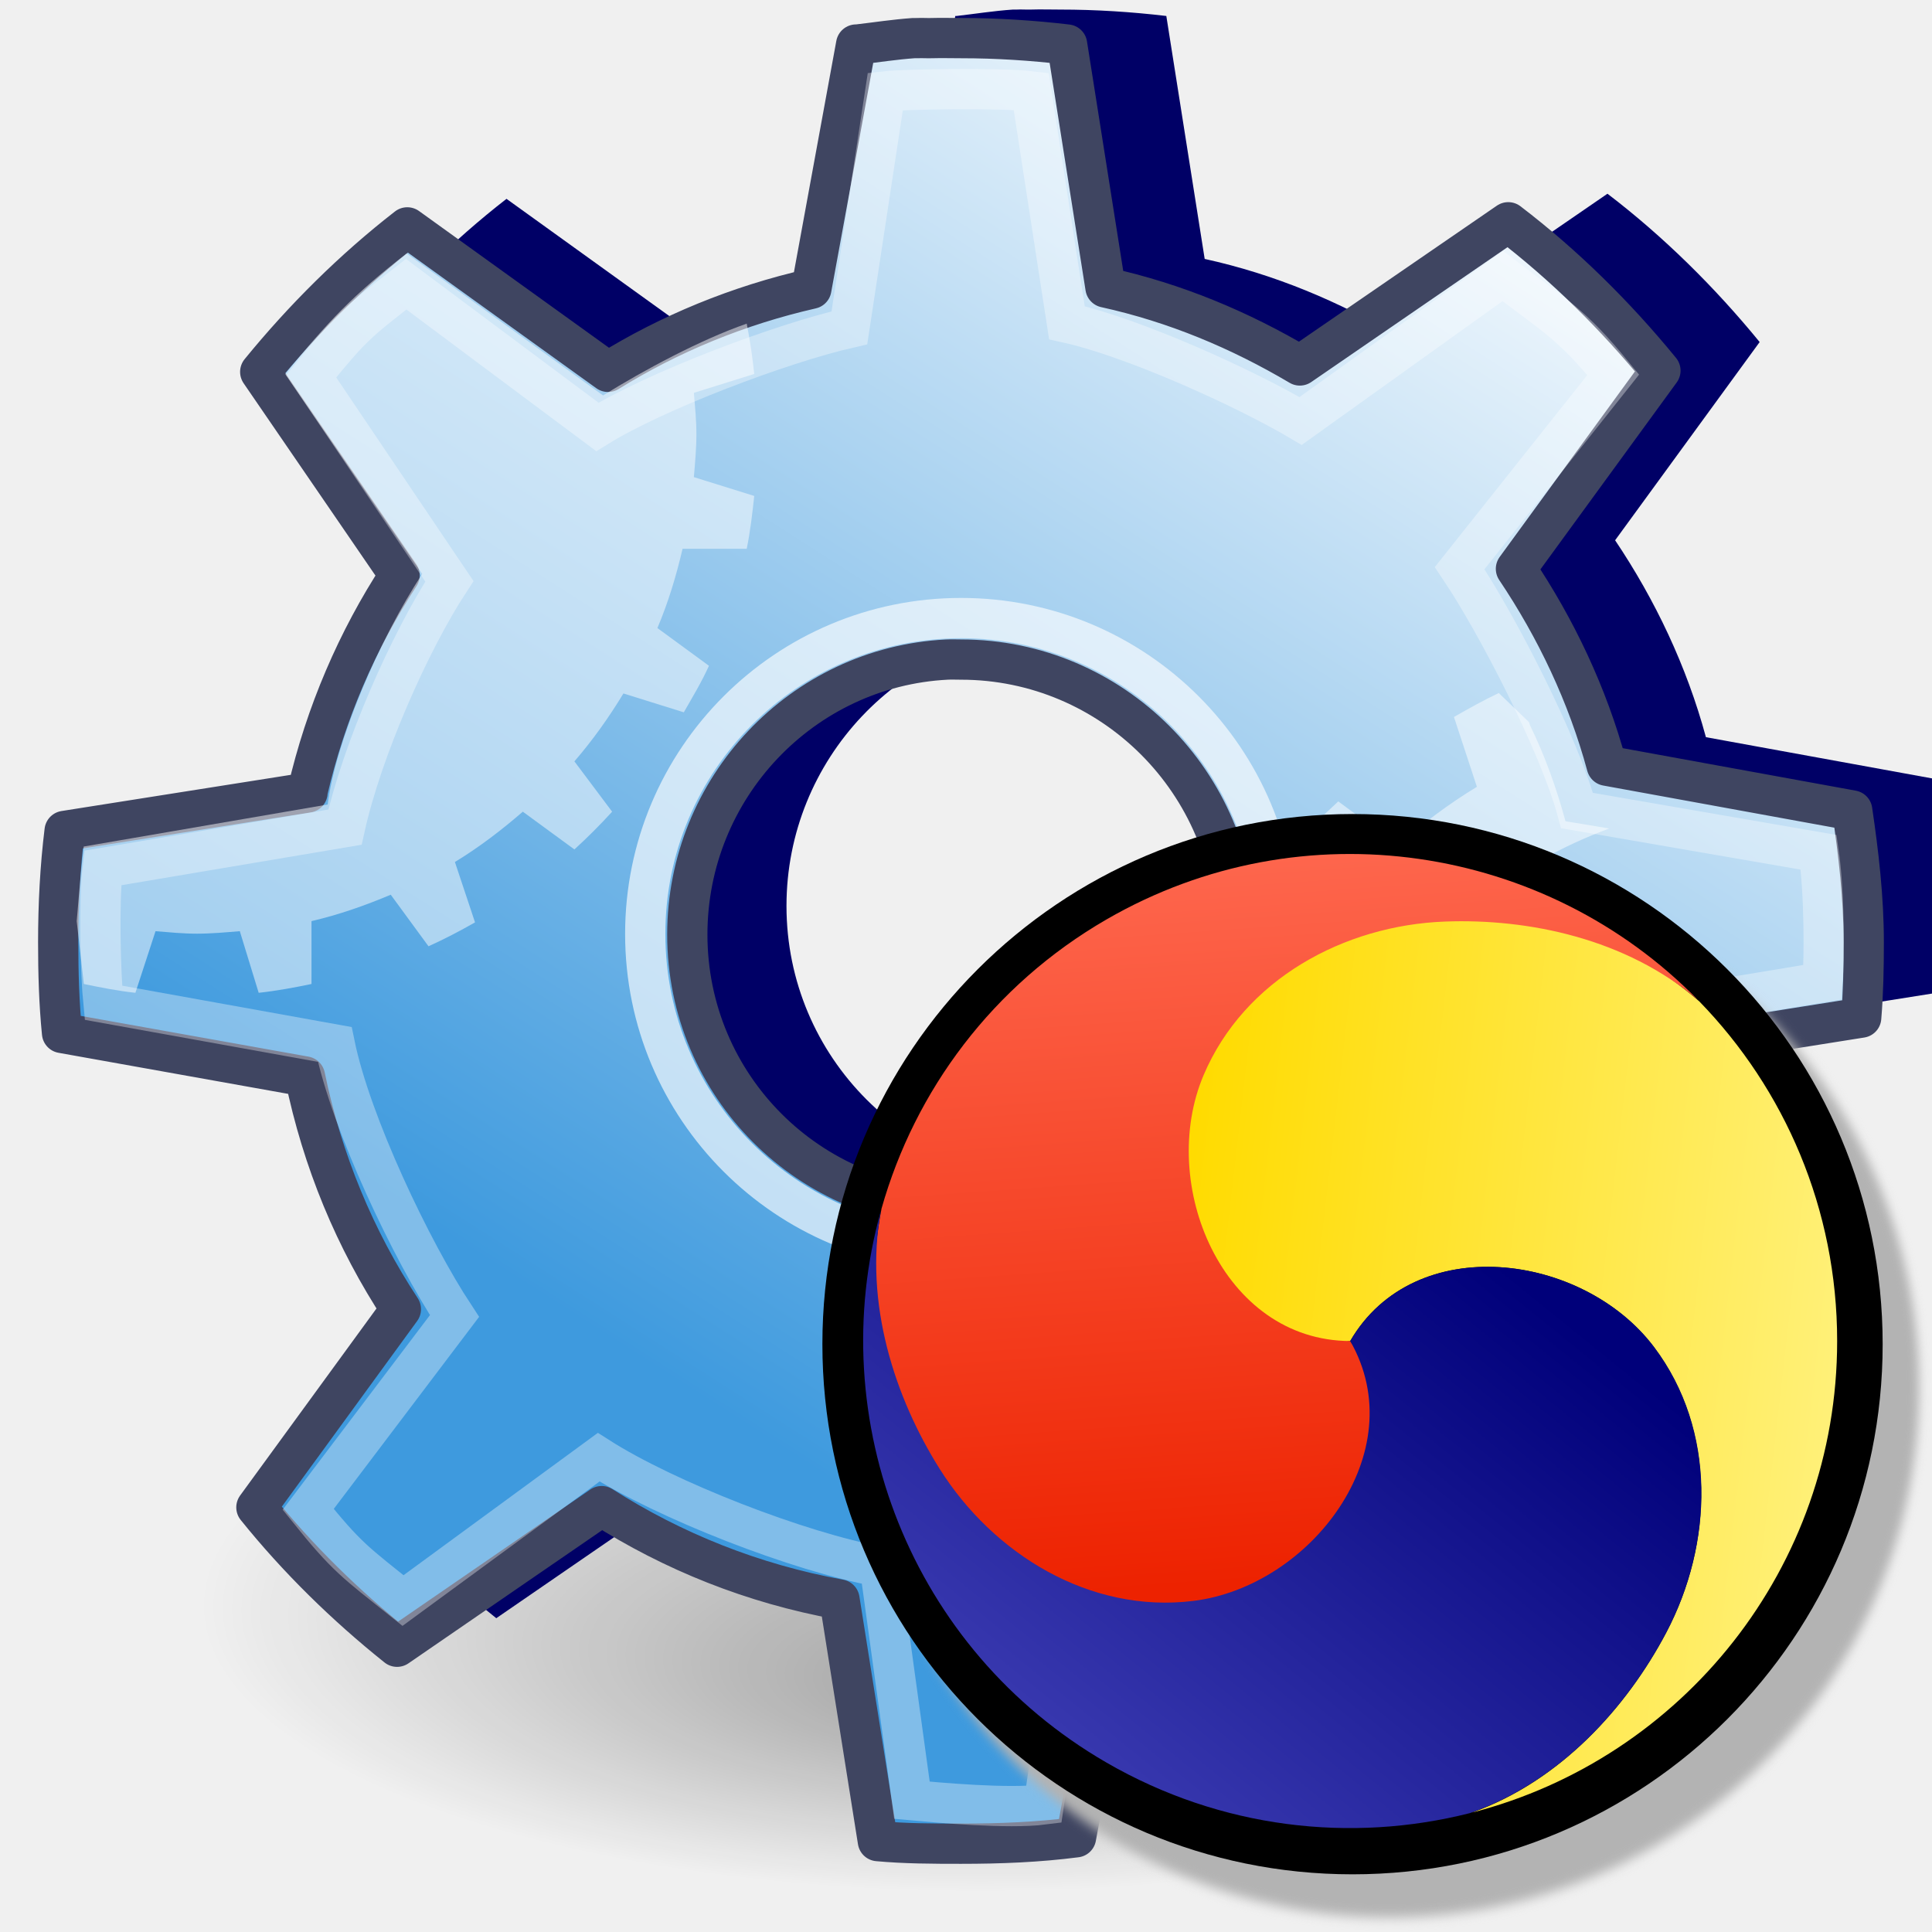
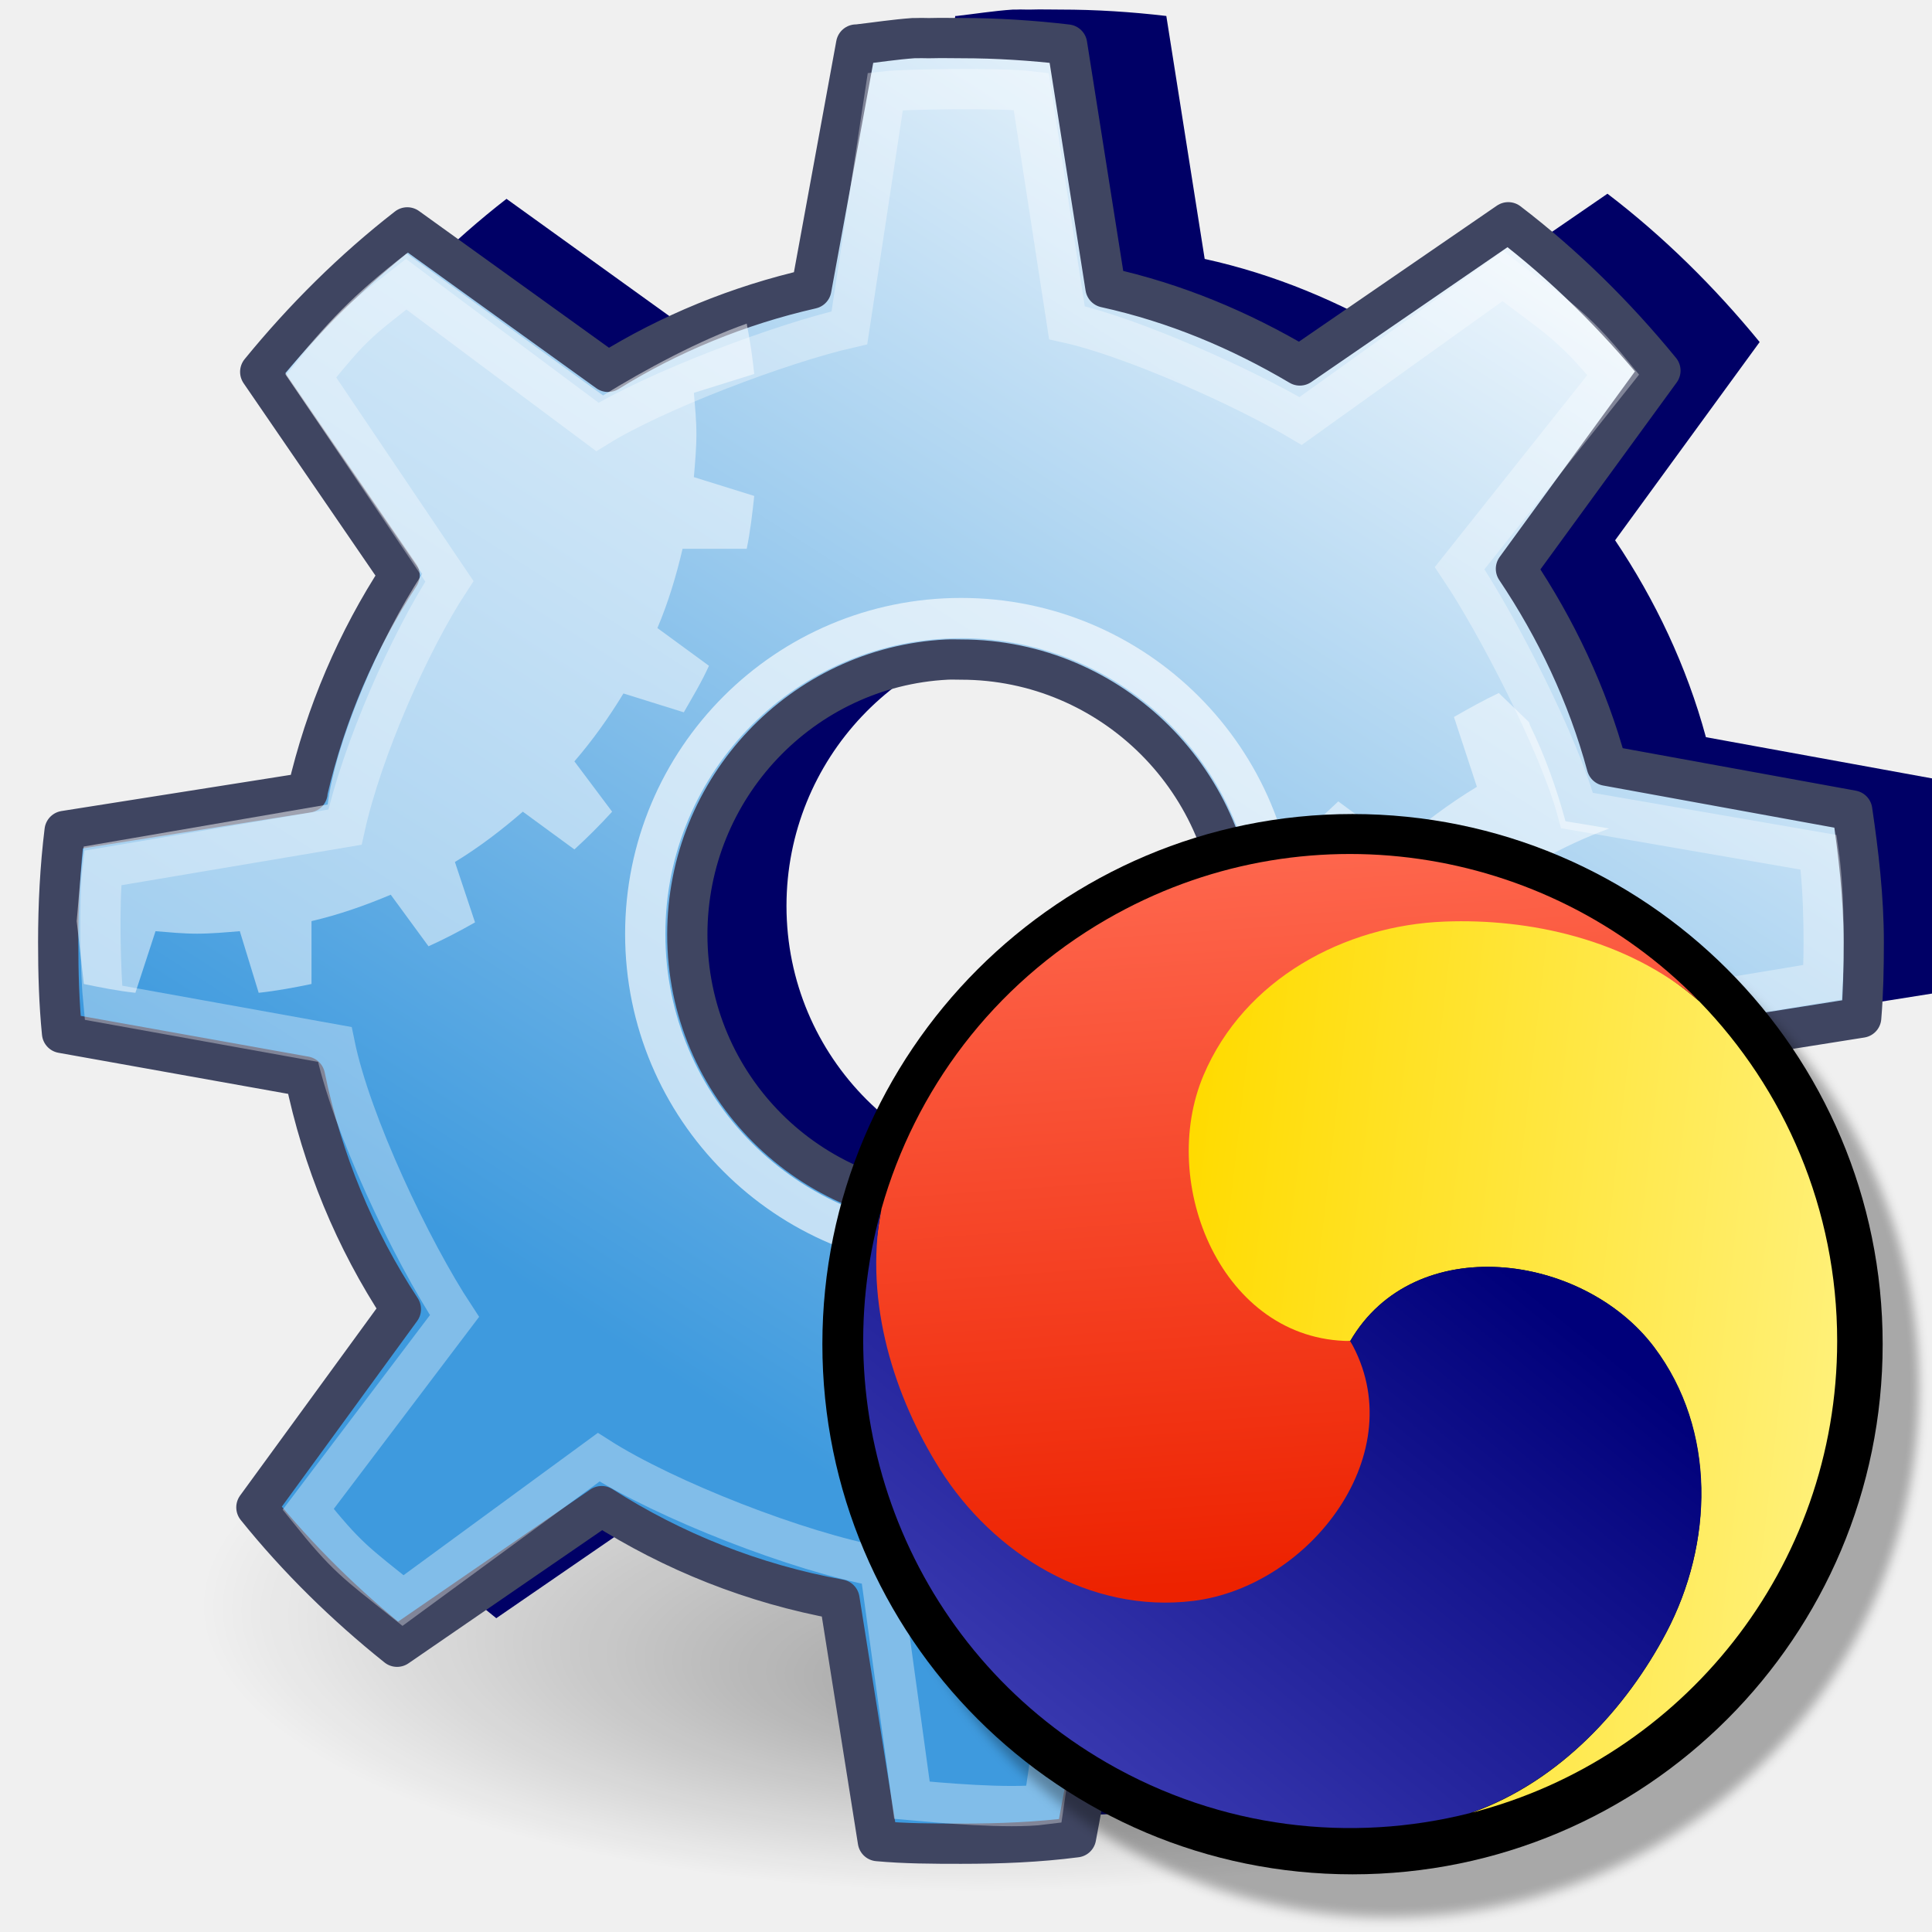
<svg xmlns="http://www.w3.org/2000/svg" xmlns:xlink="http://www.w3.org/1999/xlink" width="48px" height="48px" id="svg53383" version="1.1">
  <defs id="defs3">
    <linearGradient id="linearGradient3264">
      <stop style="stop-color:#c9c9c9;stop-opacity:1;" offset="0" id="stop3266" />
      <stop id="stop3276" offset="0.25" style="stop-color:#f8f8f8;stop-opacity:1;" />
      <stop id="stop3272" offset="0.5" style="stop-color:#e2e2e2;stop-opacity:1;" />
      <stop style="stop-color:#b0b0b0;stop-opacity:1;" offset="0.75" id="stop3274" />
      <stop style="stop-color:#c9c9c9;stop-opacity:1;" offset="1" id="stop3268" />
    </linearGradient>
    <linearGradient xlink:href="#linearGradient3264" id="linearGradient3281" gradientUnits="userSpaceOnUse" x1="14.463" y1="12.285" x2="34.534" y2="39.685" gradientTransform="matrix(1.241935,0,0,1.241935,-5.027508,-7.208988)" />
    <linearGradient id="linearGradient2300">
      <stop id="stop2302" offset="0" style="stop-color:#000000;stop-opacity:0.327;" />
      <stop id="stop2304" offset="1" style="stop-color:#000000;stop-opacity:0;" />
    </linearGradient>
    <linearGradient id="aigrd1" gradientUnits="userSpaceOnUse" x1="99.777" y1="15.424" x2="153" y2="248.631">
      <stop offset="0" style="stop-color:#184375" id="stop53300" />
      <stop offset="1" style="stop-color:#C8BDDC" id="stop53302" />
    </linearGradient>
    <linearGradient xlink:href="#aigrd1" id="linearGradient53551" gradientUnits="userSpaceOnUse" x1="99.777" y1="15.424" x2="153" y2="248.631" gradientTransform="matrix(0.200685,0,0,0.200685,-0.585758,-1.050787)" />
    <radialGradient gradientUnits="userSpaceOnUse" r="11.69" fy="72.568" fx="14.288" cy="68.873" cx="14.288" gradientTransform="matrix(1.399258,-2.234445e-7,8.196178e-8,0.513264,4.365074,4.839285)" id="radialGradient2308" xlink:href="#linearGradient2300" />
    <linearGradient xlink:href="#linearGradient3264" id="linearGradient3760" gradientUnits="userSpaceOnUse" gradientTransform="matrix(1.241935,0,0,1.241935,-5.027508,-7.208988)" x1="14.463" y1="12.285" x2="34.534" y2="39.685" />
    <linearGradient xlink:href="#linearGradient3165" id="linearGradient3773" gradientUnits="userSpaceOnUse" gradientTransform="matrix(0.200685,0,0,0.200685,-54.33576,-1.050787)" x1="343.777" y1="169.575" x2="447.21" y2="7.449" />
    <linearGradient y2="13.873" x2="22.48" y1="27.428" x1="7.747" gradientUnits="userSpaceOnUse" id="linearGradient3236" xlink:href="#linearGradient3165" />
    <linearGradient gradientTransform="matrix(0.7783402,0,0,0.8510982,20.29359,5.379176)" y2="13.822" x2="23.511" y1="28.257" x1="8.405" gradientUnits="userSpaceOnUse" id="linearGradient3234" xlink:href="#linearGradient3165" />
    <linearGradient y2="13.822" x2="23.511" y1="28.257" x1="8.405" gradientUnits="userSpaceOnUse" id="linearGradient3231" xlink:href="#linearGradient3165" />
    <linearGradient y2="13.822" x2="23.511" y1="28.257" x1="8.405" gradientUnits="userSpaceOnUse" id="linearGradient3226" xlink:href="#linearGradient3165" />
    <linearGradient y2="13.822" x2="23.511" y1="28.257" x1="8.405" gradientUnits="userSpaceOnUse" id="linearGradient3220" xlink:href="#linearGradient3165" />
    <linearGradient y2="13.822" x2="23.511" y1="28.257" x1="8.405" gradientUnits="userSpaceOnUse" id="linearGradient3213" xlink:href="#linearGradient3165" />
    <linearGradient y2="13.873" x2="22.48" y1="27.428" x1="7.747" gradientUnits="userSpaceOnUse" id="linearGradient3209" xlink:href="#linearGradient3165" />
    <linearGradient gradientUnits="userSpaceOnUse" y2="22.214" x2="24.429" y1="22.214" x1="4" id="linearGradient3182" xlink:href="#linearGradient3165" />
    <linearGradient gradientUnits="userSpaceOnUse" y2="16.929" x2="21.286" y1="16.929" x1="9.429" id="linearGradient3170" xlink:href="#linearGradient3165" />
    <linearGradient y2="9.714" x2="32.046" y1="39" x1="15.954" gradientUnits="userSpaceOnUse" id="linearGradient2385" xlink:href="#linearGradient3165" />
    <linearGradient id="linearGradient3165">
      <stop id="stop3167" offset="0" style="stop-color:#3e9ade;stop-opacity:1;" />
      <stop id="stop3169" offset="1" style="stop-color:#ffffff;stop-opacity:1;" />
    </linearGradient>
    <linearGradient xlink:href="#linearGradient3165-2" id="linearGradient3773-6" gradientUnits="userSpaceOnUse" gradientTransform="matrix(0.200685,0,0,0.200685,-54.33576,-1.050787)" x1="343.777" y1="169.575" x2="447.21" y2="7.449" />
    <linearGradient id="linearGradient3165-2">
      <stop id="stop3167-1" offset="0" style="stop-color:#3e9ade;stop-opacity:1;" />
      <stop id="stop3169-0" offset="1" style="stop-color:#ffffff;stop-opacity:1;" />
    </linearGradient>
    <filter color-interpolation-filters="sRGB" id="filter4051">
      <feGaussianBlur stdDeviation="0.316" id="feGaussianBlur4053" />
    </filter>
    <linearGradient xlink:href="#linearGradient4031" id="linearGradient4482" x1="-8.876" y1="-83.973" x2="25.906" y2="-79.973" gradientUnits="userSpaceOnUse" gradientTransform="translate(31.25,109.5)" />
    <linearGradient id="linearGradient4031">
      <stop style="stop-color:#ffdb00;stop-opacity:1;" offset="0" id="stop4033" />
      <stop style="stop-color:#fff077;stop-opacity:1;" offset="1" id="stop4035" />
    </linearGradient>
    <linearGradient xlink:href="#linearGradient4009" id="linearGradient4490" x1="-6.738" y1="-65.729" x2="-9.462" y2="-104.317" gradientUnits="userSpaceOnUse" gradientTransform="translate(31.25,109.5)" />
    <linearGradient id="linearGradient4009">
      <stop style="stop-color:#ed2200;stop-opacity:1;" offset="0" id="stop4011" />
      <stop style="stop-color:#fe674e;stop-opacity:1;" offset="1" id="stop4013" />
    </linearGradient>
    <linearGradient xlink:href="#linearGradient4023" id="linearGradient4498" x1="9.963" y1="-81.17" x2="-11.264" y2="-54.92" gradientUnits="userSpaceOnUse" gradientTransform="translate(31.25,109.5)" />
    <linearGradient id="linearGradient4023">
      <stop style="stop-color:#00007a;stop-opacity:1;" offset="0" id="stop4025" />
      <stop style="stop-color:#3737ae;stop-opacity:1;" offset="1" id="stop4027" />
    </linearGradient>
    <linearGradient y2="-54.92" x2="-11.264" y1="-81.17" x1="9.963" gradientTransform="translate(31.25,109.5)" gradientUnits="userSpaceOnUse" id="linearGradient3294" xlink:href="#linearGradient4023" />
+     <linearGradient xlink:href="#linearGradient4023" id="linearGradient3049" gradientUnits="userSpaceOnUse" gradientTransform="matrix(0.4704029,0,0,0.4704029,33.45777,70.288)" x1="9.963" y1="-81.17" x2="-11.264" y2="-54.92" />
+     <linearGradient xlink:href="#linearGradient4009" id="linearGradient3052" gradientUnits="userSpaceOnUse" gradientTransform="matrix(0.4704029,0,0,0.4704029,33.45777,70.288)" x1="-6.738" y1="-65.729" x2="-9.462" y2="-104.317" />
+     <linearGradient xlink:href="#linearGradient4031" id="linearGradient3055" gradientUnits="userSpaceOnUse" gradientTransform="matrix(0.4704029,0,0,0.4704029,33.45777,70.288)" x1="-8.876" y1="-83.973" x2="25.906" y2="-79.973" />
  </defs>
  <g id="layer2">
    <path transform="matrix(1.18638,0,0,1.18638,-4.539687,-7.794678)" d="M 44.286 38.714 A 19.929 9.837 0 1 1  4.429,38.714 A 19.929 9.837 0 1 1  44.286 38.714 z" id="path1538" style="color:#000000;fill:url(#radialGradient2308);fill-opacity:1;fill-rule:evenodd;stroke:none;stroke-width:0.5;stroke-linecap:round;stroke-linejoin:miter;stroke-miterlimit:4;stroke-dashoffset:0;stroke-opacity:1;marker:none;marker-start:none;marker-mid:none;marker-end:none;visibility:visible;display:inline;overflow:visible" />
  </g>
  <g id="layer1">
    <path style="color:#000000;fill:#000066;fill-opacity:1;fill-rule:nonzero;stroke:none;stroke-width:1;marker:none;visibility:visible;display:inline;overflow:visible" d="m 25.164,0.238 c -0.473,0.032 -0.933,0.106 -1.398,0.159 l -0.032,0 -1.112,6.068 C 20.81,6.878 19.105,7.578 17.571,8.53 L 12.584,4.94 C 11.235,5.987 10.008,7.208 8.93,8.53 l 3.463,5.051 c -1.051,1.607 -1.842,3.441 -2.287,5.369 -7.6e-5,0.009 -6.2e-5,0.03 0,0.032 L 4.069,19.935 c -0.11,0.901 -0.159,1.833 -0.159,2.764 0,0.762 0.021,1.513 0.095,2.256 l 6.036,1.08 c 0.429,2.096 1.245,4.054 2.383,5.782 L 8.835,36.741 c 1.028,1.276 2.215,2.438 3.495,3.463 l 5.083,-3.495 c 1.776,1.133 3.76,1.928 5.909,2.319 l 0.953,6.004 c 0.677,0.062 1.372,0.064 2.065,0.064 0.979,-10e-7 1.914,-0.037 2.859,-0.159 l 1.144,-6.131 c 2.041,-0.508 3.958,-1.389 5.623,-2.573 l 4.892,3.558 c 1.269,-1.079 2.429,-2.32 3.431,-3.653 l -3.558,-5.147 c 0.964,-1.664 1.631,-3.5 1.97,-5.464 L 48.705,24.573 c 0.053,-0.627 0.064,-1.234 0.064,-1.874 0,-1.112 -0.129,-2.203 -0.286,-3.272 l -6.1,-1.112 c -0.478,-1.765 -1.262,-3.412 -2.256,-4.892 L 43.718,8.498 C 42.605,7.137 41.335,5.88 39.937,4.813 L 34.759,8.371 C 33.27,7.491 31.669,6.815 29.93,6.433 L 28.977,0.397 c -0.867,-0.102 -1.742,-0.159 -2.637,-0.159 -0.242,0 -0.491,-0.008 -0.731,0 -0.117,0.004 -0.233,-0.007 -0.349,0 -0.032,0.002 -0.064,-0.002 -0.095,0 z m 0.826,15.44 c 0.116,-0.006 0.232,0 0.349,0 3.761,0 6.83,3.07 6.83,6.83 10e-7,3.761 -3.07,6.799 -6.83,6.799 -3.761,1e-6 -6.799,-3.038 -6.799,-6.799 1e-6,-3.643 2.851,-6.648 6.449,-6.83 z" id="path3243-5" />
    <path style="opacity:1;color:#000000;fill:url(#linearGradient3773);fill-opacity:1;fill-rule:nonzero;stroke:#3f4561;stroke-width:1;stroke-linecap:round;stroke-linejoin:round;marker:none;marker-start:none;marker-mid:none;marker-end:none;stroke-miterlimit:4;stroke-dasharray:none;stroke-dashoffset:0;stroke-opacity:1;visibility:visible;display:inline;overflow:visible" d="M 22.7,0.947 C 22.226,0.98 21.766,1.053 21.302,1.106 L 21.27,1.106 L 20.158,7.174 C 18.346,7.587 16.641,8.287 15.107,9.239 L 10.119,5.649 C 8.771,6.696 7.544,7.917 6.465,9.239 L 9.928,14.291 C 8.877,15.897 8.086,17.732 7.641,19.66 C 7.641,19.669 7.641,19.69 7.641,19.691 L 1.605,20.644 C 1.494,21.546 1.446,22.477 1.446,23.408 C 1.446,24.17 1.467,24.922 1.541,25.664 L 7.577,26.744 C 8.007,28.84 8.822,30.798 9.96,32.526 L 6.37,37.45 C 7.398,38.727 8.585,39.889 9.865,40.913 L 14.948,37.419 C 16.724,38.552 18.707,39.347 20.857,39.738 L 21.81,45.742 C 22.487,45.804 23.182,45.806 23.875,45.806 C 24.854,45.806 25.789,45.769 26.734,45.647 L 27.878,39.515 C 29.919,39.008 31.836,38.126 33.501,36.942 L 38.394,40.5 C 39.662,39.421 40.823,38.18 41.825,36.847 L 38.267,31.7 C 39.23,30.036 39.898,28.2 40.236,26.236 L 46.241,25.283 C 46.293,24.656 46.304,24.049 46.304,23.408 C 46.304,22.296 46.175,21.205 46.018,20.136 L 39.919,19.024 C 39.441,17.259 38.656,15.612 37.663,14.132 L 41.253,9.208 C 40.14,7.847 38.871,6.59 37.472,5.522 L 32.294,9.08 C 30.806,8.2 29.204,7.525 27.465,7.142 L 26.512,1.106 C 25.644,1.004 24.77,0.947 23.875,0.947 C 23.633,0.947 23.384,0.94 23.144,0.947 C 23.027,0.951 22.912,0.941 22.795,0.947 C 22.763,0.949 22.731,0.945 22.7,0.947 z M 23.526,16.387 C 23.642,16.381 23.757,16.387 23.875,16.387 C 27.636,16.387 30.705,19.457 30.705,23.218 C 30.705,26.978 27.636,30.016 23.875,30.016 C 20.114,30.016 17.076,26.978 17.076,23.218 C 17.076,19.575 19.928,16.57 23.526,16.387 z " id="path3243" />
    <path style="opacity:0.648;color:#000000;fill:none;fill-opacity:1;fill-rule:nonzero;stroke:#ffffff;stroke-width:1.622;stroke-linecap:butt;stroke-linejoin:miter;marker:none;marker-start:none;marker-mid:none;marker-end:none;stroke-miterlimit:4;stroke-dasharray:none;stroke-dashoffset:0;stroke-opacity:1;visibility:visible;display:inline;overflow:visible" id="path3283" d="M 36.239 23.782 A 12.728 12.728 0 1 1  10.783,23.782 A 12.728 12.728 0 1 1  36.239 23.782 z" transform="matrix(0.616598,0,0,0.616598,9.38202,8.539674)" />
    <path id="path3285" d="M 21.996,2.27 21.103,8.145 C 19.404,8.532 16.279,9.715 14.842,10.607 L 10.092,7.062 C 8.828,8.043 8.741,8.11 7.731,9.349 l 3.434,5.093 c -0.986,1.506 -2.169,4.19 -2.594,6.108 0,0 -6.018,1.014 -6.018,1.014 -0.103,0.845 -0.054,2.653 0.016,3.349 l 5.748,1.036 c 0.402,1.965 1.908,5.127 2.975,6.747 l -3.635,4.803 c 0.964,1.196 1.157,1.306 2.356,2.266 l 4.861,-3.561 c 1.665,1.062 4.97,2.354 6.985,2.721 l 0.798,5.801 c 0.635,0.058 2.389,0.22 3.275,0.106 l 0.893,-6.039 c 1.913,-0.476 5.218,-1.833 6.779,-2.943 l 4.855,3.508 c 1.189,-1.012 1.2,-1.164 2.139,-2.414 l -3.598,-5.114 c 0.903,-1.56 2.071,-4.611 2.388,-6.451 l 5.891,-0.977 c 0.049,-0.587 0.052,-2.225 -0.095,-3.227 L 39.182,20.138 C 38.734,18.484 37.196,15.502 36.265,14.115 L 40.08,9.312 C 39.037,8.037 38.649,7.862 37.338,6.861 L 32.314,10.459 C 30.919,9.634 28.137,8.376 26.507,8.018 L 25.62,2.27 c -0.813,-0.096 -3.159,-0.053 -3.624,0 z" style="opacity:0.347;color:#000000;fill:none;stroke:#ffffff;stroke-width:1;stroke-linecap:butt;stroke-linejoin:miter;stroke-miterlimit:4;stroke-opacity:1;stroke-dasharray:none;stroke-dashoffset:0;marker:none;visibility:visible;display:inline;overflow:visible" />
    <path style="opacity:0.5;color:#000000;fill:#ffffff;fill-opacity:1;fill-rule:nonzero;stroke:none;stroke-width:1;stroke-linecap:butt;stroke-linejoin:miter;marker:none;marker-start:none;marker-mid:none;marker-end:none;stroke-miterlimit:4;stroke-dasharray:none;stroke-dashoffset:0;stroke-opacity:1;visibility:visible;display:inline;overflow:visible" d="M 10.103,6.297 C 8.755,7.344 8.166,7.972 7.087,9.294 L 10.49,14.259 C 9.439,15.858 8.332,18.426 8.142,19.988 C 8.142,19.988 2.08,21.032 2.08,21.032 C 2.011,21.595 1.906,22.885 1.906,22.885 L 2.083,24.447 C 2.511,24.536 2.923,24.618 3.364,24.666 L 3.864,23.135 C 4.208,23.163 4.544,23.197 4.896,23.197 C 5.247,23.197 5.614,23.163 5.958,23.135 L 6.427,24.666 C 6.868,24.618 7.312,24.536 7.739,24.447 L 7.739,22.885 C 8.425,22.725 9.071,22.497 9.708,22.229 L 10.646,23.51 C 11.048,23.328 11.421,23.134 11.802,22.916 L 11.302,21.416 C 11.899,21.054 12.464,20.621 12.989,20.166 L 14.271,21.104 C 14.596,20.807 14.912,20.492 15.208,20.166 L 14.271,18.916 C 14.725,18.39 15.127,17.826 15.489,17.229 L 16.989,17.697 C 17.207,17.316 17.433,16.943 17.614,16.541 L 16.333,15.604 C 16.602,14.967 16.798,14.321 16.958,13.635 L 18.552,13.635 C 18.64,13.207 18.691,12.764 18.739,12.322 L 17.239,11.854 C 17.268,11.51 17.302,11.142 17.302,10.791 C 17.302,10.44 17.268,10.104 17.239,9.76 L 18.739,9.291 C 18.694,8.871 18.634,8.449 18.552,8.041 C 17.404,8.44 15.999,9.194 14.983,9.825 L 10.103,6.297 z " id="path3767" />
    <path style="opacity:0.5;color:#000000;fill:#ffffff;fill-opacity:1;fill-rule:nonzero;stroke:none;stroke-width:1;stroke-linecap:butt;stroke-linejoin:miter;marker:none;marker-start:none;marker-mid:none;marker-end:none;stroke-miterlimit:4;stroke-dasharray:none;stroke-dashoffset:0;stroke-opacity:1;visibility:visible;display:inline;overflow:visible" d="M 37.237,17.218 C 36.853,17.399 36.49,17.604 36.123,17.813 L 36.693,19.548 C 35.996,19.97 35.338,20.468 34.725,20.998 L 33.249,19.911 C 32.869,20.257 32.507,20.618 32.162,20.998 L 33.249,22.474 C 32.719,23.087 32.222,23.745 31.799,24.442 L 31.255,24.261 C 31.208,24.961 31.019,25.622 30.737,26.229 L 30.841,26.306 C 30.528,27.049 30.276,27.837 30.09,28.637 L 28.614,28.637 C 28.478,28.722 28.344,28.822 28.2,28.896 C 28.122,29.311 28.065,29.713 28.019,30.138 L 29.779,30.708 C 29.746,31.109 29.728,31.515 29.728,31.925 C 29.728,32.335 29.746,32.741 29.779,33.142 L 28.019,33.712 C 28.075,34.226 28.149,34.74 28.252,35.239 L 30.09,35.213 C 30.218,35.763 30.393,36.321 30.582,36.845 C 31.327,36.557 32.056,36.215 32.731,35.809 C 32.32,34.593 32.084,33.28 32.084,31.925 C 32.084,26.727 35.376,22.288 39.981,20.584 L 38.894,20.403 C 38.671,19.58 38.382,18.774 38.013,18.02 C 38.003,17.998 37.999,17.965 37.988,17.943 L 37.936,17.891 L 37.237,17.218 z " id="path3770" />
-     <g transform="matrix(0.4704029,0,0,0.4704029,18.75768,18.77888)" id="g2418">
-       <path transform="matrix(0.8249579,0,0,0.9513028,4.459244,1.137641)" d="m 69.12,33.86 c 0,16.256 -15.196,29.433 -33.941,29.433 -18.745,0 -33.941,-13.178 -33.941,-29.433 0,-16.256 15.196,-29.433 33.941,-29.433 18.745,0 33.941,13.178 33.941,29.433 z" id="path4041" style="fill:#b3b3b3;fill-opacity:1;fill-rule:nonzero;stroke:none;filter:url(#filter4051)" />
-       <path transform="matrix(0.9807549,0,0,0.9747195,-3.722732,-2.44751)" d="m 64.523,34.39 c 0,15.865 -12.782,28.726 -28.549,28.726 -15.767,0 -28.549,-12.861 -28.549,-28.726 0,-15.865 12.782,-28.726 28.549,-28.726 15.767,0 28.549,12.861 28.549,28.726 z" id="path4039" style="fill:#000000;fill-opacity:1;fill-rule:nonzero;stroke:none" />
-       <path id="path3914" d="m 36.312,7.75 c -5.31,0.2 -11.096,4.017 -13.25,9.094 -2.432,5.732 1.861,15.292 8.375,14.062 3.4,-5.846 12.283,-4.66 16.031,0.312 3.32,4.403 3.138,10.395 0.656,15.094 -2.073,3.926 -5.569,7.828 -10.25,9.5 11.091,-2.856 19.281,-12.928 19.281,-24.906 0,-6.969 -2.774,-13.304 -7.281,-17.938 C 46.077,9.683 40.79,7.581 36.312,7.75 z" style="fill:url(#linearGradient4482);fill-opacity:1;fill-rule:evenodd;stroke:none" />
-       <path id="path4455" d="m 8.749,38.53 c 2.829,4.498 9.661,7.918 15.134,7.245 6.18,-0.76 11.418,-9.625 7.553,-14.868 C 24.674,30.886 21.26,22.599 23.692,16.867 25.846,11.79 31.126,8.952 36.436,8.752 40.873,8.584 46,9.661 49.788,12.878 41.769,4.701 28.952,2.644 18.578,8.633 12.542,12.118 8.443,17.688 6.684,23.908 5.738,28.84 6.364,34.737 8.749,38.53 z" style="fill:url(#linearGradient4490);fill-opacity:1;fill-rule:evenodd;stroke:none" />
-       <path id="path4457" d="M 48.124,46.314 C 50.606,41.616 50.81,35.629 47.49,31.226 43.742,26.253 34.836,25.059 31.437,30.906 34.8,36.773 29.331,43.873 23.15,44.633 17.677,45.307 12.579,42.153 9.751,37.655 7.387,33.896 5.756,28.918 6.648,24.028 3.576,35.061 8.204,47.19 18.577,53.179 c 6.036,3.485 12.909,4.249 19.175,2.663 4.745,-1.646 8.28,-5.566 10.372,-9.528 z" style="fill:url(#linearGradient3294);fill-opacity:1;fill-rule:evenodd;stroke:none" />
+     <g id="g3827">
+       <path transform="matrix(0.3880626,0,0,0.4474956,20.85532,19.31403)" d="m 69.12,33.86 a 33.941,29.433 0 1 1 -67.882,0 33.941,29.433 0 1 1 67.882,0 z" id="path4041" style="fill:#000000;fill-opacity:0.302;fill-rule:nonzero;stroke:none;filter:url(#filter4051)" />
+       <path transform="matrix(0.46135,0,0,0.4585109,17.00649,17.62757)" d="m 64.523,34.39 a 28.549,28.726 0 1 1 -57.099,0 28.549,28.726 0 1 1 57.099,0 z" id="path4039" style="fill:#000000;fill-opacity:1;fill-rule:nonzero;stroke:none" />
+       <path id="path3914" d="m 35.839,22.425 c -2.498,0.094 -5.22,1.89 -6.233,4.278 -1.144,2.697 0.876,7.194 3.94,6.615 1.599,-2.75 5.778,-2.192 7.541,0.147 1.562,2.071 1.476,4.89 0.309,7.1 -0.975,1.847 -2.62,3.682 -4.822,4.469 5.217,-1.343 9.07,-6.081 9.07,-11.716 0,-3.278 -1.305,-6.258 -3.425,-8.438 -1.787,-1.546 -4.274,-2.534 -6.38,-2.455 z" style="fill:url(#linearGradient3055);fill-opacity:1;fill-rule:evenodd;stroke:none" />
+       <path id="path4455" d="m 22.873,36.903 c 1.331,2.116 4.545,3.725 7.119,3.408 2.907,-0.358 5.371,-4.528 3.553,-6.994 -3.181,-0.01 -4.787,-3.908 -3.643,-6.604 1.013,-2.388 3.497,-3.723 5.995,-3.817 2.087,-0.079 4.499,0.428 6.281,1.941 -3.772,-3.847 -9.801,-4.814 -14.681,-1.997 -2.839,1.639 -4.767,4.259 -5.595,7.185 -0.445,2.32 -0.15,5.094 0.971,6.878 z" style="fill:url(#linearGradient3052);fill-opacity:1;fill-rule:evenodd;stroke:none" />
+       <path id="path4457" d="m 41.396,40.565 c 1.167,-2.21 1.263,-5.026 -0.298,-7.098 -1.763,-2.339 -5.953,-2.901 -7.552,-0.15 1.582,2.76 -0.991,6.1 -3.898,6.457 -2.575,0.317 -4.973,-1.167 -6.303,-3.283 -1.112,-1.768 -1.879,-4.11 -1.459,-6.41 -1.445,5.19 0.732,10.895 5.611,13.713 2.839,1.639 6.072,1.999 9.02,1.253 2.232,-0.775 3.895,-2.618 4.879,-4.482 z" style="fill:url(#linearGradient3049);fill-opacity:1;fill-rule:evenodd;stroke:none" />
    </g>
  </g>
</svg>
